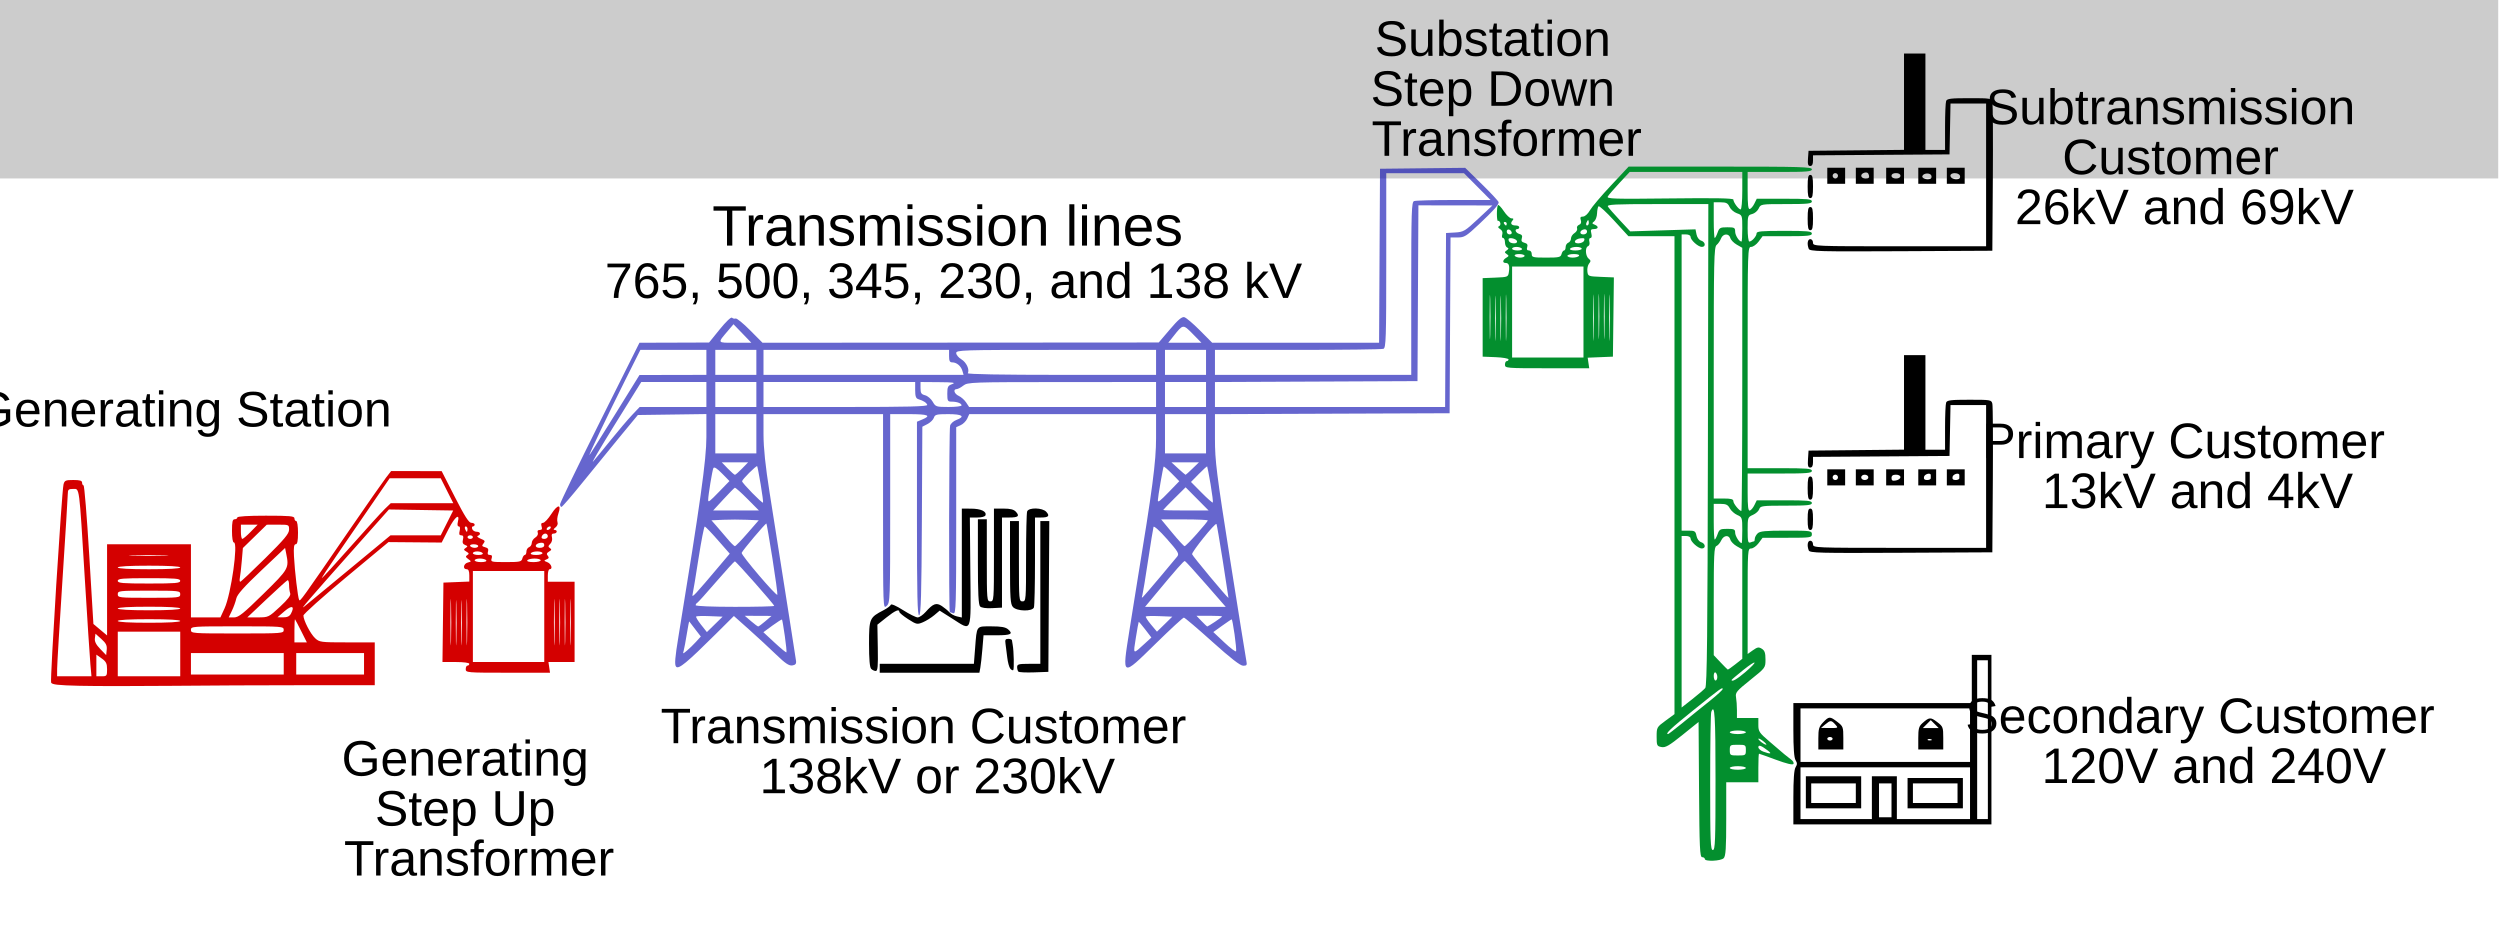
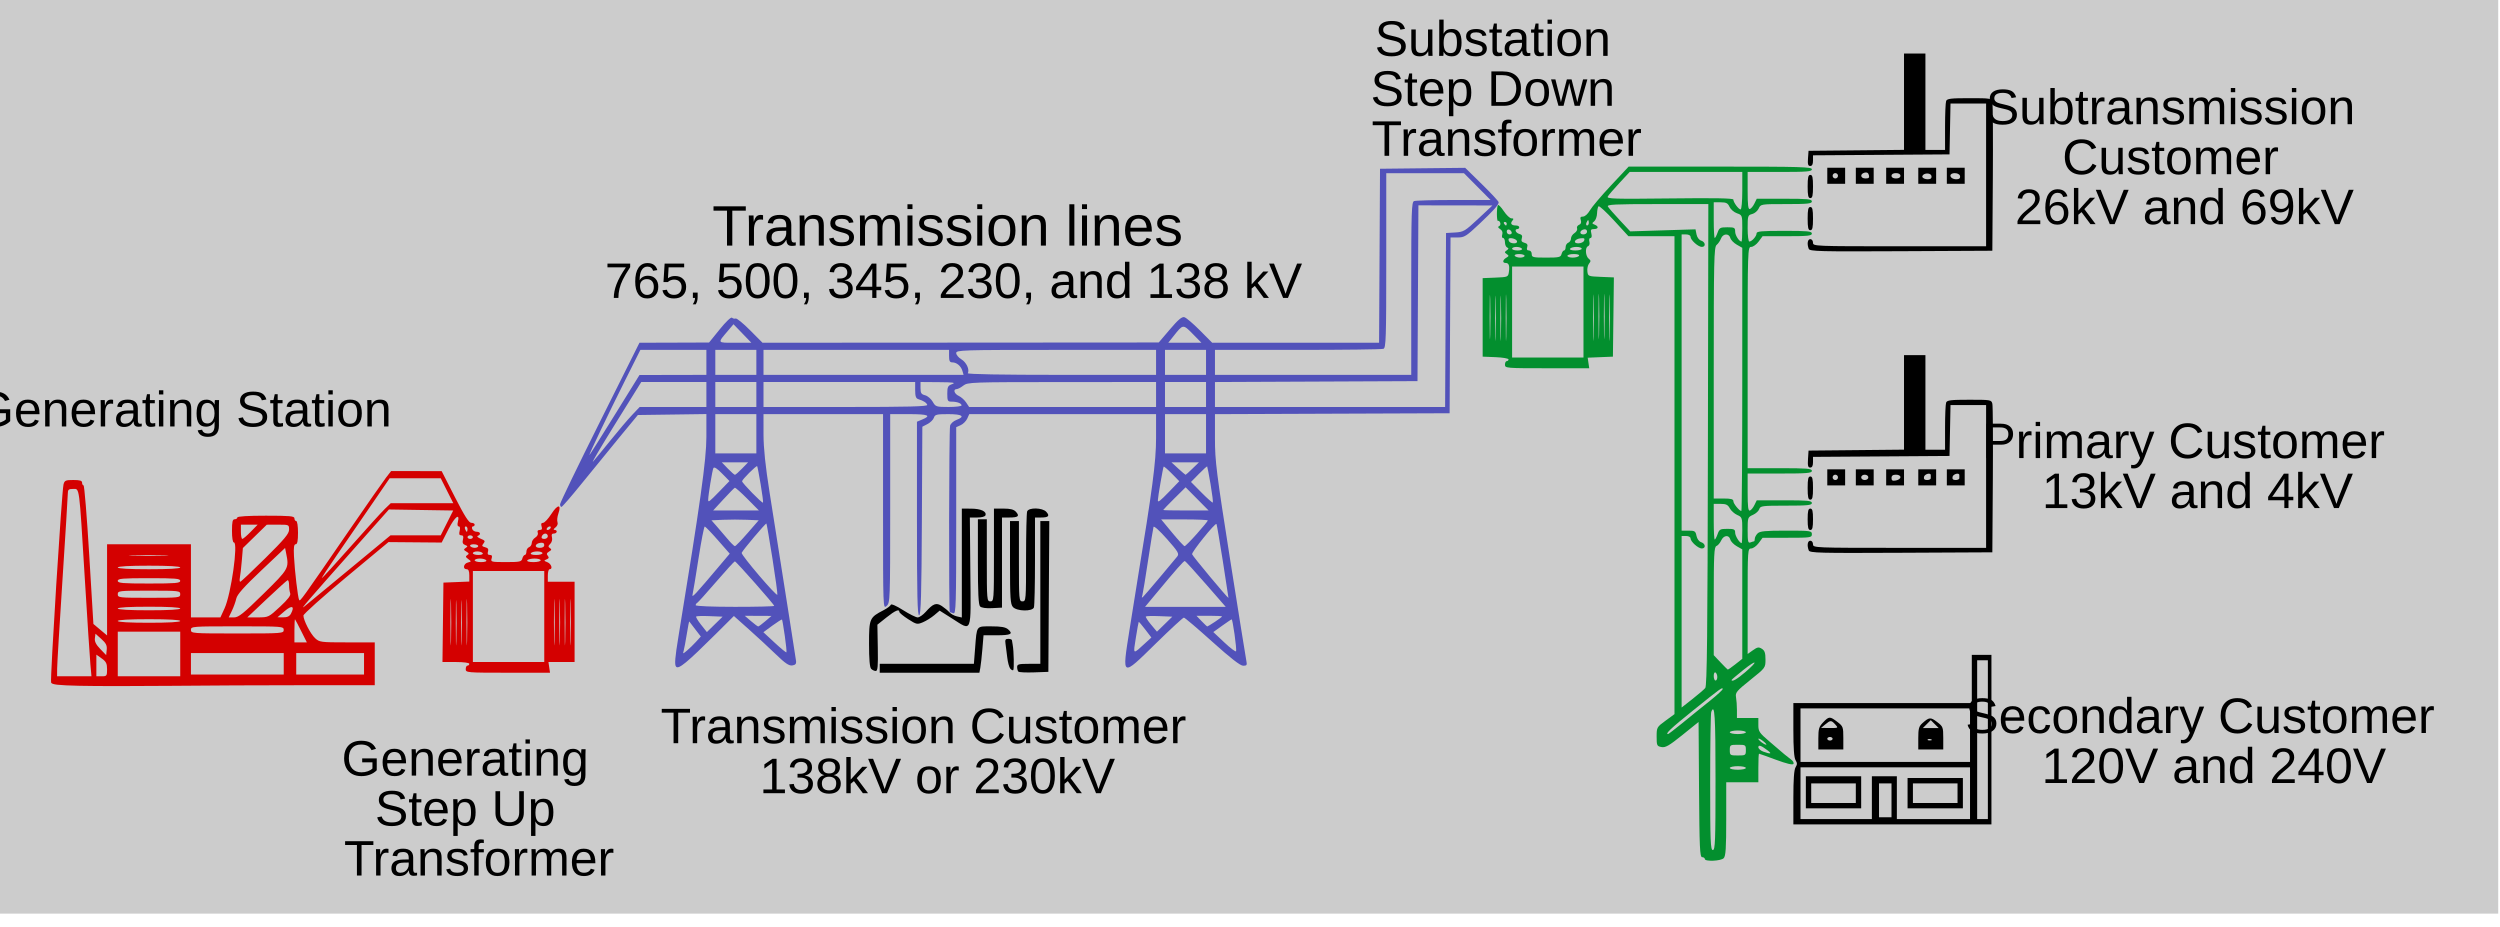
<svg xmlns="http://www.w3.org/2000/svg" height="519" width="1401" version="1.0">
  <defs />
-   <path id="outline" fill="000000" opacity="0.2" d="m0,0L1400,0,1400,100,0,100z" />
+   <path id="outline" fill="000000" opacity="0.2" d="m0,0L1400,0,1400,512,0,512z" />
  <g transform="translate(187.5,-288.8622)">
    <path fill="#d40000" d="m-142.65,673.19c-12.494-0.304-15.765-0.673-16.209-1.83-0.628-1.637,5.976-107.12,6.949-111,0.564-2.245,1.134-2.504,5.52-2.504,3.681,0,4.892,0.371,4.892,1.5,0,0.825,0.37,1.5,0.821,1.5s1.878,17.478,3.169,38.84l2.348,38.84,3.831,3.216,3.831,3.216v-25.556-25.556h23.5,23.5v20.5,20.5h8.256,8.256l2.345-5.111c3.644-7.944,7.734-36.889,5.213-36.889-0.649,0-1.069-2.555-1.069-6.5,0-5.111,0.321-6.5,1.5-6.5,0.825,0,1.5-0.45,1.5-1,0-0.625,6-1,16-1,13.556,0,16,0.229,16,1.5,0,0.825,0.45,1.5,1,1.5,0.564,0,1,2.833,1,6.5,0,4.66-0.367,6.5-1.297,6.5-0.968,0-1.213,1.714-0.963,6.75,0.409,8.267,2.199,23.341,2.907,24.487,0.561,0.908,1.158,0.077,27.843-38.737,9.831-14.3,19.181-27.688,20.777-29.75l2.901-3.75,14.166,0.009,14.166,0.009,7.389,14.491c5.515,10.816,7.861,14.491,9.25,14.491,1.023,0,1.861,0.45,1.861,1s-0.436,1-0.969,1c-0.533,0-0.71,0.675-0.393,1.5,0.317,0.825,1.427,1.5,2.469,1.5,2.124,0,2.567,1.583,0.643,2.297-0.693,0.257,0.024,0.97,1.609,1.6,2.421,0.962,2.664,1.371,1.586,2.67-1.07,1.289-0.923,1.626,0.919,2.107,1.596,0.417,2.03,1.084,1.597,2.449-0.417,1.312-0.104,1.876,1.039,1.876,1.18,0,1.458,0.557,1,2-0.601,1.895-0.18,2,8.026,2,7.82,0,8.712-0.194,9.184-2,0.288-1.1,0.921-2,1.406-2,0.486,0,0.883-0.852,0.883-1.893,0-1.041,0.675-2.152,1.5-2.469,0.825-0.317,1.5-1.381,1.5-2.366,0-0.985,0.887-2.345,1.972-3.022,1.156-0.722,1.732-1.856,1.393-2.74-0.374-0.975,0.013-1.509,1.095-1.509,1.219,0,1.502-0.544,1.04-2-0.437-1.378-0.18-2,0.828-2,0.805,0,2.924-2.276,4.709-5.058,3.482-5.427,5.749-5.495,3.873-0.116-0.613,1.76-0.837,3.926-0.496,4.814,0.366,0.954-0.104,2.163-1.148,2.956-1.071,0.813-1.275,1.354-0.517,1.373,1.869,0.048,1.51,2.032-0.367,2.032-1.157,0-1.458,0.605-1.059,2.131,0.323,1.235-0.079,2.768-0.957,3.645-1.237,1.237-1.272,1.674-0.191,2.388,1.05,0.692,0.95,1.093-0.482,1.935-1.345,0.791-1.53,1.395-0.724,2.365,0.808,0.973,0.632,1.484-0.695,2.019-1.595,0.644-1.546,0.805,0.474,1.585,2.218,0.855,3.196,3.932,1.25,3.932-0.55,0-1,1.575-1,3.5v3.5h7.5,7.5v22.5,22.5h-7.327-7.327l0.44,3,0.44,3h-23.614c-22.947,0-23.614-0.057-23.614-2,0-1.1,0.45-2,1-2s1-0.45,1-1c0-0.578-3.173-1-7.519-1h-7.519l0.269-22.25,0.269-22.25,7.25-0.294,7.25-0.294v-3.456c0-2.405-0.456-3.456-1.5-3.456-2.313,0-1.774-3.115,0.648-3.749,2.083-0.545,2.091-0.603,0.255-1.946-1.526-1.116-1.629-1.548-0.528-2.228,1.096-0.678,0.997-1.06-0.505-1.942-1.596-0.938-1.655-1.24-0.398-2.063,1.256-0.823,1.208-1.066-0.324-1.654-1.3-0.499-1.633-1.342-1.203-3.054,0.431-1.718,0.173-2.365-0.945-2.365-1.141,0-1.376-0.645-0.911-2.5,0.391-1.559,0.203-2.5-0.5-2.5-0.69,0-0.894-0.929-0.527-2.391,1.344-5.355-1.609-3.134-5.215,3.923l-3.83,7.52-14.904-0.13-14.903-0.13-23.847,19.83c-13.116,10.904-23.837,20.511-23.824,21.349,0.039,2.703,3.945,10.263,6.55,12.678,2.429,2.251,3.158,2.346,17.98,2.346h15.448v12,12l-39.75,0.002c-21.862,0.001-55.5,0.161-74.75,0.356s-42.044,0.183-50.653-0.026zm5.802-12.081c-0.335-3.712-1.749-25.425-3.142-48.25-3.218-52.74-2.858-50-6.569-50-2.537,0-2.94,0.376-2.949,2.75-0.006,1.512-1.349,23.225-2.985,48.25s-2.982,47.412-2.99,49.75l-0.015,4.25h9.629,9.629zm9.351,2.818c0-3.227-0.538-4.315-3-6.068l-3-2.136v6.068,6.068h3c2.825,0,3-0.23,3-3.932zm41-8.568,0-12.5-17.5,0-17.5,0,0,12.5,0,12.5,17.5,0,17.5,0zm58,5.5,0-6-26,0-26,0,0,6,0,6,26,0,26,0zm45,0,0-6-19,0-19,0,0,6,0,6,19,0,19,0zm101-26.5,0-25.5-20,0-20,0,0,25.5,0,25.5,20,0,20,0zm-52.253-7.196c-0.177-5.942-0.323-1.354-0.323,10.196s0.144,16.412,0.322,10.804c0.178-5.608,0.179-15.058,0.002-21zm2.999,0.446c-0.178-5.638-0.324-1.025-0.324,10.25s0.146,15.888,0.324,10.25c0.178-5.638,0.178-14.862,0-20.5zm3,0c-0.178-5.638-0.324-1.025-0.324,10.25s0.146,15.888,0.324,10.25c0.178-5.638,0.178-14.862,0-20.5zm3.001-0.446c-0.177-5.942-0.323-1.354-0.323,10.196s0.144,16.412,0.322,10.804c0.178-5.608,0.179-15.058,0.002-21zm49,0c-0.177-5.942-0.323-1.354-0.323,10.196s0.144,16.412,0.322,10.804c0.178-5.608,0.179-15.058,0.001-21zm3,0c-0.177-5.942-0.323-1.354-0.323,10.196s0.144,16.412,0.322,10.804c0.178-5.608,0.179-15.058,0.001-21zm3,0c-0.177-5.942-0.323-1.354-0.323,10.196s0.144,16.412,0.322,10.804c0.178-5.608,0.179-15.058,0.001-21zm3,0c-0.177-5.942-0.323-1.354-0.323,10.196s0.144,16.412,0.322,10.804c0.178-5.608,0.179-15.058,0.001-21zm-262.94,19.803-3.31-2.972-0.328,2.554c-0.233,1.814,0.636,3.552,3,6l3.328,3.447,0.31-3.029c0.244-2.378-0.4-3.667-3-6zm112.02-4.358c-1.724-3.438-3.292-6.438-3.485-6.667-0.193-0.229-0.35,2.583-0.35,6.25v6.667h3.485,3.485zm-9.835-0.75c0-1.949-0.667-2-26-2s-26,0.051-26,2,0.667,2,26,2,26-0.051,26-2zm-58-5c0-0.629-6.5-1-17.5-1s-17.5,0.371-17.5,1,6.5,1,17.5,1,17.5-0.371,17.5-1zm46.601-15.173c14.317-14.076,14.452-14.314,12.781-22.666l-0.618-3.089-13.338,12.626c-9.739,9.218-13.517,13.459-14,15.714-0.364,1.698-1.468,4.775-2.453,6.838l-1.792,3.75h3.01c2.517,0,5.208-2.16,16.409-13.173zm9.28,7.226c4.529-4.206,6.198-6.403,5.75-7.571-0.347-0.905-0.631-2.996-0.631-4.647,0-1.651-0.384-2.852-0.854-2.668-0.47,0.183-5.737,4.946-11.706,10.583l-10.852,10.25,5.956-0.011c5.882-0.011,6.036-0.085,12.338-5.936zm6.147,3.895c2.305-4.307,0.607-5.008-3.528-1.458l-4,3.435,3.215,0.037c2.244,0.026,3.547-0.582,4.313-2.015zm-62.023-2.94c0-0.629-6.5-1-17.5-1s-17.5,0.371-17.5,1,6.5,1,17.5,1,17.5-0.371,17.5-1zm94.668-21.856,23.168-19.144,14.069,0,14.069,0,3.503-6.956,3.503-6.956-18.014-0.294-18.014-0.294-21.227,23.893c-24.276,27.325-28.94,32.757-26.187,30.501,1.078-0.884,12.386-10.221,25.128-20.75zm-94.668,13.86c0-1.924-0.667-2-17.5-2s-17.5,0.076-17.5,2,0.667,2,17.5,2,17.5-0.076,17.5-2zm0-7.5c0-1.276-2.611-1.5-17.5-1.5s-17.5,0.224-17.5,1.5,2.611,1.5,17.5,1.5,17.5-0.224,17.5-1.5zm47.667-12.702c10.787-10.682,13.333-13.736,13.333-16,0-2.767-0.068-2.797-6.25-2.78l-6.25,0.018-6.695,6.535-6.695,6.535-0.612,7.197c-0.337,3.958-0.82,8.21-1.074,9.447-0.254,1.238-0.154,2.25,0.224,2.25,0.377,0,6.686-5.941,14.019-13.202zm47.865-6.548c8.64-9.762,17.223-19.212,19.074-21l3.365-3.25h17.527,17.527l-3.525-7-3.525-7h-14.302-14.302l-10.12,14.75c-5.566,8.113-14.229,20.712-19.25,28-5.021,7.287-8.915,13.25-8.653,13.25,0.262,0,7.546-7.987,16.185-17.75zm-95.532,11.75c0-0.629-6.5-1-17.5-1s-17.5,0.371-17.5,1,6.5,1,17.5,1,17.5-0.371,17.5-1zm171.5-4c-0.34-0.55-1.942-1-3.559-1s-2.941,0.45-2.941,1,1.602,1,3.559,1c2.118,0,3.309-0.405,2.941-1zm30.5,0c0-0.55-1.548-1-3.441-1-1.893,0-3.719,0.45-4.059,1-0.373,0.604,0.99,1,3.441,1,2.232,0,4.059-0.45,4.059-1zm-210.8-2.746c-5.115-0.182-13.215-0.181-18,0.002-4.785,0.183-0.599,0.332,9.301,0.331,9.9-0.001,13.815-0.151,8.699-0.333zm178.3-1.25c-0.34-0.55-1.716-1-3.059-1s-2.441,0.45-2.441,1,1.377,1,3.059,1c1.785,0,2.802-0.417,2.441-1zm33.5,0c0-0.55-1.323-1-2.941-1-1.617,0-3.219,0.45-3.559,1-0.368,0.595,0.823,1,2.941,1,1.958,0,3.559-0.45,3.559-1zm-36-4c0-0.55-1.152-1-2.559-1-1.451,0-2.292,0.433-1.941,1,0.34,0.55,1.492,1,2.559,1s1.941-0.45,1.941-1zm37-0.57c0-1.042-0.729-1.462-2.172-1.25-3.201,0.471-3.544,2.82-0.412,2.82,1.681,0,2.583-0.549,2.583-1.57zm-164.5-7.43,3.906-4-4.703,0-4.703,0,0,4c0,2.2,0.359,4,0.797,4s2.555-1.8,4.703-4zm124.5,3c0-0.55-0.675-1-1.5-1s-1.5,0.45-1.5,1,0.675,1,1.5,1,1.5-0.45,1.5-1zm42-0.5c0-0.825-0.627-1.5-1.393-1.5-0.766,0-1.652,0.675-1.969,1.5-0.392,1.02,0.054,1.5,1.393,1.5,1.083,0,1.969-0.675,1.969-1.5zm-45-4c0-0.825-0.436-1.5-0.969-1.5-0.533,0-0.71,0.675-0.393,1.5,0.317,0.825,0.752,1.5,0.969,1.5,0.216,0,0.393-0.675,0.393-1.5zm46.5-0.5c0.34-0.55,0.168-1-0.382-1s-1.278,0.45-1.618,1c-0.34,0.55-0.168,1,0.382,1s1.278-0.45,1.618-1z" />
    <path fill="#038f2e" d="M767.88,770.23c0-0.55-0.67-1-1.49-1-1.29,0-1.52-5.13-1.75-37.89l-0.26-37.9-9.05,7.3c-7.48,6.02-9.52,7.2-11.75,6.77-2.53-0.48-2.7-0.85-2.7-5.81,0-5.21,0.09-5.37,5-8.97l5-3.67v-133.92-133.91h-12.91-12.9l-8.02-8.75c-4.41-4.8-8.34-8.42-8.74-8.02-0.39,0.4-0.76,2.19-0.82,3.99s-0.79,3.81-1.61,4.46c-1.32,1.03-1.29,1.26,0.25,1.85,2.42,0.94,2.2,2.47-0.36,2.47-1.75,0-2,0.42-1.48,2.5,0.39,1.57,0.2,2.5-0.51,2.5-0.65,0-0.91,0.87-0.6,2.06,0.32,1.21,0,2.27-0.77,2.56-1.73,0.67-1.44,5.57,0.43,7.02,1.2,0.94,1.23,1.42,0.18,2.69-0.71,0.85-1.14,2.81-0.96,4.36,0.31,2.76,0.44,2.81,7.59,3.1l7.27,0.3-0.27,22.2-0.27,22.21-7.07,0.29-7.07,0.29,0.43,2.96,0.44,2.96h-23.62c-22.94,0-23.61-0.06-23.61-2,0-1.1,0.45-2,1-2s1-0.43,1-0.96c0-0.52-3.26-1.09-7.25-1.25l-7.25-0.29v-22-22l7.14-0.29c6.97-0.29,7.15-0.36,7.55-3.09,0.53-3.59,0-5.12-1.77-5.12-1.97,0-1.78-1.69,0.33-2.93,1.53-0.9,1.56-1.16,0.25-2.05-1.33-0.91-1.33-1.14,0-2.1,1.13-0.81,1.19-1.2,0.25-1.58-0.69-0.28-1.25-1.6-1.25-2.93,0-1.32-0.48-2.41-1.07-2.41-0.6,0-0.8-0.85-0.45-1.93,0.39-1.25-0.02-2.32-1.19-3.06-1.2-0.76-1.4-1.29-0.6-1.63,0.66-0.28,0.95-1.15,0.65-1.94s-0.85-1.24-1.22-1.01c-0.84,0.51-0.85-8.04-0.02-8.87,0.33-0.33,1.8,1.21,3.27,3.42,1.46,2.21,3.38,4.02,4.27,4.02,1.23,0,1.34,0.31,0.49,1.34-1.32,1.59-0.5,2.66,2.04,2.66,1,0,1.83,0.45,1.83,1s-0.45,1-1,1c-1.85,0-1.02,2.18,1.03,2.72,1.47,0.38,1.86,1.06,1.41,2.47-0.46,1.43-0.06,2.09,1.5,2.5,1.52,0.4,1.95,1.08,1.52,2.43-0.41,1.29-0.11,1.88,0.97,1.88,0.9,0,1.57,0.85,1.57,2,0,1.83,0.67,2,8.09,2,7.26,0,8.15-0.21,8.62-2,0.29-1.1,0.92-2,1.41-2,0.48,0,0.88-0.85,0.88-1.9,0-1.04,0.67-2.15,1.5-2.46,0.82-0.32,1.5-1.39,1.5-2.37,0-0.99,0.89-2.35,1.97-3.02,1.09-0.68,1.73-1.86,1.44-2.61-0.29-0.76,0.21-1.66,1.1-2.01,1.1-0.42,1.42-1.28,0.99-2.63-0.48-1.52-0.18-2,1.23-2,1.09,0,2.7-1.45,3.85-3.45,1.08-1.9,6.41-8.2,11.85-14l9.88-10.55h51.34c44.98,0,51.35,0.18,51.35,1.5,0,1.28-2.67,1.5-18,1.5h-18v10.58c0,8.02,0.3,10.49,1.25,10.18,0.69-0.23,1.84-1.61,2.55-3.09l1.31-2.67h15.44c13.07,0,15.45,0.23,15.45,1.5,0,1.26-2.26,1.5-14.34,1.5-14.28,0-14.34,0.01-15.47,2.47-0.62,1.36-2.26,2.76-3.66,3.11-2.42,0.61-2.53,0.95-2.53,8.03,0,4.06,0.42,7.39,0.93,7.39,1.42,0,4.07-2.97,4.07-4.57,0-1.18,2.73-1.43,15.5-1.43,13.11,0,15.5,0.23,15.5,1.5,0,1.26-2.2,1.5-13.81,1.5h-13.82l-2.21,3c-1.22,1.65-3.11,3-4.19,3-1.94,0-1.97,0.98-1.97,62v62h18c15.33,0,18,0.22,18,1.5s-2.67,1.5-18,1.5h-18v10.58c0,8.02,0.3,10.49,1.25,10.18,0.69-0.23,1.84-1.61,2.55-3.09l1.31-2.67h15.44c13.07,0,15.45,0.23,15.45,1.5,0,1.26-2.27,1.5-14.43,1.5-13.4,0-14.48,0.14-15.05,1.94-0.34,1.06-1.94,2.52-3.57,3.24-2.88,1.28-2.95,1.48-2.95,8.67,0,6.3,0.23,7.27,1.58,6.75,0.87-0.33,1.77-0.6,2-0.6s0.42-0.64,0.42-1.43,0.71-2.14,1.57-3c1.28-1.28,4.22-1.57,16-1.57,13.76,0,14.43,0.09,14.43,2,0,1.9-0.67,2-13.81,2h-13.82l-2.21,3c-1.22,1.65-3.11,3-4.19,3-1.92,0-1.97,0.81-1.97,29.57v29.56l2.95-2.1c2.52-1.79,3.26-1.92,5-0.83,1.59,0.99,2.05,2.33,2.05,5.98,0,4.69-0.01,4.7-8.51,11.5-7.74,6.21-8.45,7.08-8,9.69,0.28,1.58,0.51,4.85,0.51,7.25v4.38h6,6v3.94c0,3.59,0.54,4.4,6.25,9.26,3.44,2.93,7.15,6.1,8.25,7.05,1.1,0.94,2.86,2.33,3.9,3.08,1.05,0.75,1.61,1.84,1.26,2.41-0.42,0.68-3.87-0.14-9.79-2.34-5.03-1.87-9.31-3.4-9.51-3.4s-0.36,3.6-0.36,8v8h-9-9v20.57c0,16.49-0.28,20.85-1.43,22-1.62,1.62-10.57,1.98-10.57,0.43zm6-44.5c0-35.91-0.45-42.99-2.39-37.92-0.34,0.87-0.61,18.64-0.61,39.5,0,33.04,0.19,37.92,1.5,37.92s1.5-5.06,1.5-39.5zm17-6.5c0-0.55-2.03-1-4.5-1-2.48,0-4.5,0.45-4.5,1s2.02,1,4.5,1c2.47,0,4.5-0.45,4.5-1zm0-10c0-2.89-0.17-3-4.5-3s-4.5,0.11-4.5,3,0.17,3,4.5,3,4.5-0.11,4.5-3zm12.5,0.39c-3.87-2.98-5.5-3.57-5.5-2.01,0,0.8,1.24,1.9,2.75,2.46,4.02,1.46,5.02,1.3,2.75-0.45zm-2.64-5.31c-1.3-1.05-2.55-1.72-2.79-1.49-0.51,0.51,3.07,3.33,4.29,3.38,0.47,0.01-0.2-0.83-1.5-1.89zm-46.19-9.63c3.75-3.05,7.5-6.1,8.33-6.77,0.82-0.68,4.54-3.66,8.25-6.63,3.71-2.98,6.75-5.8,6.75-6.28,0-1.26-1.1-0.47-16.79,12.17-12.28,9.88-15.63,13.06-13.79,13.06,0.23,0,3.49-2.5,7.25-5.55zm36.33,4.55c0-0.55-2.03-1-4.5-1-2.48,0-4.5,0.45-4.5,1s2.02,1,4.5,1c2.47,0,4.5-0.45,4.5-1zm-22.75-24.8c0.98-1.19,1.3-30.22,1.48-136.36l0.24-134.84h-28.54c-24.06,0-28.41,0.22-27.73,1.39,0.44,0.76,3.43,4.2,6.66,7.65l5.85,6.26,18.29-0.58,18.28-0.57,0.57,2.84c0.33,1.67,1.41,3.12,2.61,3.49,2.45,0.78,2.73,3.52,0.35,3.52-2.04,0-6.31-3.84-6.31-5.68,0-0.74-1.09-1.32-2.5-1.32h-2.5v83,83h3.87c3.49,0,3.94,0.29,4.46,2.92,0.35,1.73,1.42,3.18,2.63,3.56,2.45,0.78,2.73,3.52,0.35,3.52-2.04,0-6.31-3.84-6.31-5.68,0-0.74-1.09-1.32-2.5-1.32h-2.5v48.06,48.07l6-4.71c3.3-2.6,6.56-5.39,7.25-6.22zm6.75-6.14c0-1.07-0.45-2.22-1-2.56-0.57-0.35-1,0.49-1,1.94,0,1.41,0.45,2.56,1,2.56s1-0.88,1-1.94zm15.59-2.68c7.63-6.52,6.75-7.52-1.09-1.23-3.58,2.86-6.5,5.35-6.5,5.53,0,1.32,3.01-0.39,7.59-4.3zm-5.49-4.47l3.9-3.08-0.01-30.67v-30.66l-3.09-1.76c-1.7-0.97-3.33-2.66-3.61-3.75-0.73-2.8-3.75-2.48-5.12,0.54-0.64,1.39-1.83,2.78-2.66,3.1-1.3,0.5-1.51,4.79-1.51,30.87v30.29l3.75,3.97c2.06,2.19,3.91,4.03,4.1,4.1,0.2,0.08,2.11-1.25,4.25-2.95zm3.9-75.17c0-7.01-0.1-7.3-2.84-8.51-1.56-0.69-3.44-2.38-4.17-3.74-1.06-1.99-2.1-2.49-5.16-2.49h-3.83v10c0,5.5,0.25,10,0.55,10s1.02-1.35,1.6-3c0.95-2.72,1.45-3,5.45-3,3.85,0,4.4,0.27,4.4,2.17,0,1.82,2.51,5.83,3.65,5.83,0.19,0,0.35-3.27,0.35-7.26zm-0.01-84.49v-73.75l-3.09-1.76c-1.7-0.97-3.33-2.66-3.61-3.75-0.72-2.73-4.14-2.53-5.21,0.3-0.48,1.26-1.59,2.89-2.48,3.62-1.44,1.2-1.6,8.34-1.6,71.71v70.38h5.5c4.22,0,5.5,0.35,5.5,1.5,0,1.39,3.36,5.5,4.5,5.5,0.27,0,0.5-33.19,0.49-73.75zm-88.99-37.75v-25.5h-20-20v25.5,25.5h20,20v-25.5zm-49.26-6.75c-0.17-5.64-0.32-1.03-0.32,10.25,0,11.27,0.15,15.89,0.32,10.25,0.18-5.64,0.18-14.86,0-20.5zm3,0c-0.17-5.64-0.32-1.03-0.32,10.25,0,11.27,0.15,15.89,0.32,10.25,0.18-5.64,0.18-14.86,0-20.5zm3.01-0.45c-0.18-5.94-0.33-1.35-0.33,10.2s0.15,16.41,0.32,10.8c0.18-5.61,0.18-15.06,0.01-21zm49,0c-0.18-5.94-0.33-1.35-0.33,10.2s0.15,16.41,0.32,10.8c0.18-5.61,0.18-15.06,0.01-21zm9,0c-0.18-5.94-0.33-1.35-0.33,10.2s0.15,16.41,0.32,10.8c0.18-5.61,0.18-15.06,0.01-21zm-67.01-0.11c-0.18-5.33-0.32-0.69-0.32,10.31s0.15,15.36,0.33,9.69c0.17-5.66,0.17-14.66-0.01-20zm61-0.44c-0.17-5.64-0.32-1.03-0.32,10.25,0,11.27,0.15,15.89,0.32,10.25,0.18-5.64,0.18-14.86,0-20.5zm3,0c-0.17-5.64-0.32-1.03-0.32,10.25,0,11.27,0.15,15.89,0.32,10.25,0.18-5.64,0.18-14.86,0-20.5zm-44.74-23.75c0-0.55-1.38-1-3.06-1-1.78,0-2.8,0.41-2.44,1,0.34,0.55,1.72,1,3.06,1s2.44-0.45,2.44-1zm30.5,0c0.37-0.6-0.82-1-2.94-1-1.96,0-3.56,0.45-3.56,1s1.32,1,2.94,1,3.22-0.45,3.56-1zm-32-4c-0.34-0.55-1.72-1-3.06-1s-2.44,0.45-2.44,1,1.38,1,3.06,1c1.78,0,2.8-0.42,2.44-1zm33.5,0c0-0.55-1.32-1-2.94-1s-3.22,0.45-3.56,1c-0.37,0.59,0.82,1,2.94,1,1.96,0,3.56-0.45,3.56-1zm-36.25-4.25c-0.47-1.45-4.75-2.34-4.75-0.99,0,1.43,1.17,2.24,3.25,2.24,1.09,0,1.74-0.54,1.5-1.25zm37.64-0.32c0.46-1.22,0.01-1.49-2.07-1.25-1.47,0.18-2.85,0.88-3.08,1.57-0.61,1.87,4.43,1.56,5.15-0.32zm88.61-6.83c0-7.33-0.03-7.42-3-8.45-1.65-0.58-3.52-2.19-4.16-3.6-0.95-2.09-1.86-2.55-5-2.55h-3.84v10c0,5.5,0.25,10,0.55,10s1.02-1.35,1.6-3c0.95-2.72,1.45-3,5.45-3,3.99,0,4.4,0.22,4.4,2.43,0,2.08,2.24,5.57,3.57,5.57,0.24,0,0.43-3.33,0.43-7.4zm-129.23,2.21c-0.62-1.85-2.77-2.16-2.77-0.4,0,0.88,0.71,1.59,1.58,1.59s1.41-0.54,1.19-1.19zm42.23-0.39c0-0.93-0.68-1.44-1.67-1.25-2.51,0.49-2.85,2.83-0.41,2.83,1.22,0,2.08-0.65,2.08-1.58zm-45-4.42c0-0.55-0.48-1-1.06-1s-0.78,0.45-0.44,1,0.82,1,1.06,1,0.44-0.45,0.44-1zm46-0.5c0-0.83-0.18-1.5-0.39-1.5-0.22,0-0.66,0.67-0.97,1.5-0.32,0.82-0.14,1.5,0.39,1.5s0.97-0.68,0.97-1.5zm86-18v-10.5h-31.55-31.56l-5.69,6.12c-3.14,3.37-6.09,6.8-6.57,7.63-0.77,1.33,3.27,1.45,34.75,1.08,25.05-0.31,35.62-0.11,35.62,0.65,0,1.53,2.93,5.52,4.06,5.52,0.53,0,0.94-4.59,0.94-10.5z" />
    <g id="gtransmission">
      <path id="ptransmission" opacity="0.6" fill="#0000AE" d="M191.37,662.45c-0.93-1.12-0.63-4.88,1.39-17.22,12.19-74.4,15.6-98.8,15.6-111.47v-12.86l-19.2,0.27-19.21,0.27-10.33,12.5c-5.68,6.88-15.14,18.47-21.01,25.75-5.88,7.29-11.04,13.25-11.47,13.25s-0.78-0.67-0.78-1.49c0-0.83,10.01-21.53,22.24-46l22.25-44.51,19.5-0.06,19.51-0.07,5.99-7.4c3.47-4.29,6.36-7.02,6.87-6.51,0.49,0.49,1.4,0.69,2.02,0.45,0.63-0.24,4.28,2.72,8.1,6.58l6.97,7.01,111.02-0.07,111.03-0.08,6.24-7.33c4.6-5.41,6.73-7.21,8.1-6.85,1.03,0.27,4.96,3.61,8.74,7.41l6.87,6.92h46.76,46.77l0.26-48.75,0.26-48.75,23.87-0.27,23.86-0.26,9.39,9.2c5.16,5.06,9.38,9.61,9.38,10.11,0,1.44-2.92,4.69-11.2,12.48-6.93,6.53-8.1,7.24-11.74,7.24h-4.04l-0.26,49.25-0.26,49.25-65.75,0.26-65.75,0.26v13.79c0,12.42,0.85,19.17,8.51,67.75,4.69,29.67,8.77,55.18,9.08,56.69,0.49,2.38,0.25,2.75-1.78,2.75-1.61,0-7.07-4.25-17.33-13.47-8.24-7.42-15.39-13.49-15.89-13.5-0.5-0.02-7.62,6.56-15.83,14.61-19.19,18.82-18.86,18.98-14.74-7.16,1.65-10.44,3.66-23.03,4.48-27.98,8.44-51.21,10.5-66.89,10.5-79.99v-13.51h-52.34-52.34l-1.15,2.52c-0.63,1.38-2.27,3.03-3.66,3.66l-2.51,1.14v52.45c0,47.41-0.15,52.39-1.58,51.84-0.87-0.33-1.77-0.61-2-0.61-0.63,0-0.48-102.19,0.16-104.55,0.3-1.13,1.87-2.56,3.49-3.17,5.2-1.96,3.4-3.28-4.5-3.28-6.57,0-7.51,0.24-8.07,2.01-0.35,1.11-1.96,2.69-3.56,3.53l-2.92,1.51-0.26,52.64c-0.2,41.04-0.54,52.74-1.51,53.06-0.99,0.33-1.25-10.92-1.25-54.04v-54.46l3-1.25c5.28-2.19,3.26-3-7.5-3h-10.5v52.85c0,51.57-0.05,52.89-2,54.65-2,1.81-2,1.75-2-52.84v-54.66h-33.5-33.5l0.01,11.25c0.01,7.86,1.05,17.74,3.42,32.75,9.55,60.39,14.63,92.7,14.84,94.5,0.16,1.44-0.45,2.1-2.16,2.34-1.81,0.26-3.97-1.2-9-6.07-3.63-3.52-10.45-9.83-15.15-14.02l-8.55-7.62-9.95,9.9c-16.5,16.4-21.06,20.16-22.45,18.48zm11.18-13.92l2.69-2.96-3.14-4.06c-1.72-2.24-3.22-4.21-3.33-4.38-0.12-0.18-0.74,2.97-1.38,7-0.65,4.02-1.43,8.21-1.74,9.31-0.55,2-0.55,2,1.83,0.02,1.31-1.09,3.59-3.31,5.07-4.93zm49.76-3.28c-0.7-4.84-1.4-8.97-1.56-9.18-0.16-0.2-2.58,1.31-5.38,3.36l-5.07,3.73,6.27,5.82c3.44,3.2,6.43,5.65,6.64,5.45,0.2-0.21-0.2-4.34-0.9-9.18zm201.98,4.03l3.44-3.16-3.44-4.49c-1.89-2.47-3.53-4.4-3.65-4.29s-0.85,4.13-1.61,8.91c-1.56,9.72-1.83,9.56,5.26,3.03zm50.06-4.88c-0.66-4.65-1.37-8.46-1.59-8.46s-2.63,1.61-5.36,3.57l-4.96,3.56,6.21,5.85c3.42,3.22,6.37,5.42,6.56,4.9,0.19-0.53-0.2-4.77-0.86-9.42zm-294.06-10.25c-3.95-0.17-7.4-0.07-7.67,0.2-0.28,0.28,0.97,2.35,2.76,4.62l3.26,4.11,4.41-4.32,4.41-4.32-7.17-0.29zm252,0c-3.95-0.17-7.39-0.08-7.66,0.19-0.27,0.26,1.03,2.29,2.87,4.5l3.36,4.01,4.3-4.2,4.3-4.21-7.17-0.29zm-220.89,2.83l3.46-2.96-7.5-0.03-7.5-0.04,3.5,2.99c1.92,1.65,3.74,3,4.04,3,0.29,0,2.09-1.33,4-2.96zm251.98,0.33c2.19-1.45,3.98-2.8,3.98-3s-3.23-0.37-7.19-0.37h-7.18l2.87,3c1.58,1.65,3.02,3,3.21,3,0.18,0,2.12-1.18,4.31-2.63zm-247.02-8.91c0-0.8-21.33-24.96-22.04-24.96-0.33,0-5.06,5.18-10.51,11.5-5.45,6.33-10.25,11.65-10.68,11.84-0.42,0.18-0.77,0.74-0.77,1.25,0,0.52,9.33,0.91,22,0.91,12.1,0,22-0.24,22-0.54zm241.92-12.21c-6.12-7.01-11.42-12.83-11.78-12.93-0.6-0.17-4.66,4.43-17.12,19.43l-5.19,6.25h22.61,22.6l-11.12-12.75zm-271.61-11.4l4.77-5.65-6.66-7.6c-3.66-4.18-6.96-7.6-7.35-7.6-0.38,0-1.94,7.99-3.46,17.75-1.51,9.77-3.02,18.86-3.34,20.22-0.58,2.42,0.84,0.9,16.04-17.12zm245.77,7.65c4.66-5.5,9.07-10.78,9.8-11.73,1.18-1.53,0.5-2.68-5.79-9.8-4.06-4.61-7.29-7.51-7.52-6.77-0.22,0.72-1.59,9.18-3.05,18.8-1.45,9.63-2.89,18.4-3.2,19.5-0.65,2.37-1.16,2.89,9.76-10zm35.35-9.06c-1.78-11.32-3.39-20.71-3.58-20.89-0.77-0.7-13.95,15.67-13.66,16.97,0.22,1,19.77,24.46,20.39,24.48,0.05,0-1.37-9.25-3.15-20.56zm-252.41-1.5c-1.69-10.63-3.21-19.46-3.38-19.63-0.38-0.37-13.47,15.15-13.87,16.44-0.37,1.21,19.6,24.63,20,23.45,0.17-0.52-1.07-9.64-2.75-20.26zm-14.01-14.19l6.31-7.25-6.66-0.29c-3.66-0.17-9.62-0.17-13.25,0l-6.58,0.29,2.65,3c1.46,1.65,4.26,4.92,6.21,7.25,1.95,2.34,3.88,4.25,4.28,4.25,0.41,0,3.58-3.26,7.04-7.25zm251.84,0.34c3.38-3.8,6.15-7.18,6.15-7.5s-5.88-0.59-13.07-0.59h-13.07l6.2,7.5c3.42,4.13,6.53,7.5,6.93,7.5,0.39,0,3.48-3.11,6.86-6.91zm-251.86-19.59c-3.54-3.58-6.73-6.4-7.07-6.25-0.34,0.14-3.21,3.07-6.38,6.5l-5.76,6.25h12.83,12.83l-6.45-6.5zm252.01,0l-6.44-6.5-6.28,6.22c-3.46,3.43-6.28,6.35-6.28,6.5,0,0.16,5.72,0.28,12.72,0.28h12.72l-6.44-6.5zm-244.58-8.12c-0.91-5.43-1.79-10.03-1.96-10.21-0.45-0.51-8.46,7.48-8.46,8.44,0,1.01,11.24,12.49,11.74,11.99,0.19-0.19-0.4-4.79-1.32-10.22zm252.13-0.04c-0.92-5.39-1.78-9.9-1.92-10.04s-2.24,1.76-4.66,4.23l-4.4,4.48,5.91,5.97c3.25,3.29,6.09,5.78,6.32,5.56,0.23-0.23-0.34-4.82-1.25-10.2zm-275.19,3.91l5.57-5.75-4.18-4.25c-2.85-2.9-4.38-3.85-4.83-3-0.59,1.11-2.92,15.33-2.92,17.79,0,1.61,0.58,1.17,6.36-4.79zm252.13,0.05l5.52-5.71-4.19-4.27c-2.31-2.35-4.36-4.11-4.57-3.9-0.34,0.34-3.24,17.14-3.25,18.83,0,1.47,1.03,0.68,6.49-4.95zm-239.49-12.8l3.39-3.5h-7.39-7.39l3.39,3.5c1.87,1.93,3.67,3.5,4,3.5s2.13-1.57,4-3.5zm252.43,0l3.61-3.5h-7.72-7.71l3.82,3.5c2.1,1.93,3.95,3.5,4.11,3.5s1.91-1.57,3.89-3.5zm-325.82-16.22c4.09-5.08,9.36-11.27,11.71-13.75l4.28-4.53h18.7,18.7v-7-7h-18.25l-18.25,0.01-14.76,23.74c-8.12,13.07-13.6,22.4-12.17,20.75s5.95-7.15,10.04-12.22zm1.97-13.74l13.92-22.46,18.75-0.04,18.75-0.04v-7-7h-18.49-18.5l-8.64,17.25c-9.42,18.8-20.4,41.75-19.97,41.75,0.15,0,6.53-10.11,14.18-22.46zm79.42,10.46v-11h-11.5-11.5v11,11h11.5,11.5v-11zm252,0v-11h-11.5-11.5v11,11h11.5,11.5v-11zm-252-22v-7h-11.5-11.5v7,7h11.5,11.5v-7zm95.77,5.82c-0.41-1.23-2.09-2.31-5.02-3.21-1.33-0.41-1.75-1.63-1.75-5.08v-4.53h-42.5-42.5v7,7h46.08c34.94,0,45.99-0.28,45.69-1.18zm19.23,0.29c0-1.16-2.52-2.11-5.58-2.11-2.19,0-2.42-0.41-2.42-4.41,0-3.91,0.32-4.54,2.75-5.42,2.17-0.8,0.59-1.03-7.5-1.09l-10.25-0.08v3.39c0,2.81,0.44,3.51,2.57,4.04,1.41,0.36,3.32,1.98,4.25,3.6,1.62,2.85,1.95,2.96,8.93,2.97,3.99,0,7.25-0.4,7.25-0.89zm109-6.11v-7l-52.75,0.03c-50.81,0.02-52.84,0.09-55.25,1.97-1.38,1.08-3.06,1.97-3.75,1.98-2.17,0.04-1.35,2.66,1.2,3.82,1.34,0.61,3.19,2.26,4.11,3.66l1.67,2.54h52.38,52.39v-7zm28,0v-7h-11.5-11.5v7,7h11.5,11.5v-7zm134.24-41.75l0.26-48.75,5.06-0.29c4.76-0.28,5.53-0.74,13-7.72l7.94-7.43-20.74-0.03-20.74-0.03-0.26,49.25-0.26,49.25-56.75,0.26-56.75,0.26v6.99,6.99h64.49,64.49l0.26-48.75zm-386.24,23.75v-7h-11.5-11.5v7,7h11.5,11.5v-7zm115.47,4.75c-0.82-2.73-3.22-4.75-5.66-4.75-1.4,0-1.81-0.79-1.81-3.5v-3.5h-52-52v7,7h56.07,56.06l-0.66-2.25zm108.53-4.75v-7h-56c-53.08,0-56,0.1-56,1.79,0,0.98,1.3,2.55,2.89,3.49,2.82,1.67,4.76,5.87,3.58,7.77-0.37,0.6,19.06,0.95,52.47,0.95h53.06v-7zm28,0v-7h-11.5-11.5v7,7h11.5,11.5v-7zm115-41.39c0-43.21,0.17-48.46,1.58-49,0.87-0.33,10.87-0.61,22.23-0.61h20.64l-7.45-7.5-7.45-7.5h-21.78-21.77v48.9c0,43.66-0.17,48.95-1.58,49.5-0.87,0.33-22.47,0.6-48,0.6h-46.42v7,7h55,55v-48.39zm-374.81,25.2l-5-5.19-2.85,3.36c-6.31,7.45-6.54,7.02,3.7,7.02h9.15l-5-5.19zm252.34,0.22c-5.43-5.51-5.39-5.51-10.65,1.13l-3.05,3.84h9.3,9.29l-4.89-4.97z" />
      <path fill-opacity="0.0" stroke-opacity="0.0" stroke="#0000FF" d="M126.5,570L180.5,671,280.5,671,280.5,626,348.5,626,348.5,548,419.5,548,419.5,671,527.5,671,633.5,526,633.5,428,655.5,395,637.5,377,186.5,377z" />
      <text style="writing-mode:lr-tb;text-anchor:middle;text-align:center;" font-weight="normal" xml:space="preserve" font-stretch="normal" line-height="100%" font-variant="normal" y="426.51" x="358.536" font-family="Arial" font-style="normal" fill="#000000">
        <tspan style="writing-mode:lr-tb;text-anchor:middle;text-align:center;" font-size="32px" line-height="100%" y="426.51" x="362.973">Transmission lines </tspan>
        <tspan style="writing-mode:lr-tb;text-anchor:middle;text-align:center;" font-size="28px" line-height="100%" y="455.837" x="358.536">765, 500, 345, 230, and 138 kV</tspan>
      </text>
    </g>
    <flowRoot font-weight="normal" xml:space="preserve" font-size="20px" font-style="normal" font-family="Bitstream Vera Sans" fill="#000000">
      <flowRegion>
        <rect y="122.08" width="215.3" x="469.51" height="32.425" />
      </flowRegion>
      <flowPara />
    </flowRoot>
    <flowRoot font-weight="normal" xml:space="preserve" font-size="20px" font-style="normal" font-family="Bitstream Vera Sans" fill="#000000">
      <flowRegion>
        <rect y="105.22" width="290.53" x="387.8" height="32.425" />
      </flowRegion>
      <flowPara />
    </flowRoot>
    <text style="writing-mode:lr-tb;text-anchor:middle;text-align:center;" font-weight="normal" xml:space="preserve" font-size="28px" font-style="normal" font-stretch="normal" font-variant="normal" y="705.365" x="357.239" font-family="Arial" line-height="100%" fill="#000000">
      <tspan x="357.239" y="705.365">Transmission Customer</tspan>
      <tspan x="357.239" y="733.365">138kV or 230kV</tspan>
    </text>
    <text style="writing-mode:lr-tb;text-anchor:middle;text-align:center;" font-weight="normal" xml:space="preserve" font-size="28px" font-style="normal" font-stretch="normal" font-variant="normal" y="527.862" x="-57.5" font-family="Arial" line-height="100%" fill="#000000">
      <tspan x="-57.5" y="527.862">Generating Station</tspan>
      <tspan x="-57.5" y="555.862" />
    </text>
    <text style="writing-mode:lr-tb;text-anchor:middle;text-align:center;" font-weight="normal" xml:space="preserve" font-size="28px" font-style="normal" font-stretch="normal" font-variant="normal" y="723.523" x="100.433" font-family="Arial" line-height="100%" fill="#000000">
      <tspan x="100.433" y="723.523">Generating</tspan>
      <tspan x="100.433" y="751.523">Step Up</tspan>
      <tspan x="100.433" y="779.523">Transformer</tspan>
    </text>
    <text style="writing-mode:lr-tb;text-anchor:middle;text-align:center;" font-weight="normal" xml:space="preserve" font-size="28px" font-style="normal" font-stretch="normal" font-variant="normal" y="320.157" x="676.3" font-family="Arial" line-height="100%" fill="#000000">
      <tspan x="676.3" y="320.157">Substation</tspan>
      <tspan x="676.3" y="348.157">Step Down</tspan>
      <tspan x="676.3" y="376.157">Transformer</tspan>
    </text>
    <flowRoot style="writing-mode:lr-tb;text-anchor:middle;text-align:center;" font-weight="normal" xml:space="preserve" font-size="28px" font-stretch="normal" font-variant="normal" font-style="normal" font-family="Arial" line-height="100%" fill="#000000">
      <flowRegion>
        <rect y="76.689" width="77.82" x="208.82" height="32.425" />
      </flowRegion>
      <flowPara />
    </flowRoot>
    <text style="writing-mode:lr-tb;text-anchor:start;text-align:start;" font-weight="normal" xml:space="preserve" font-size="28px" font-style="normal" font-stretch="normal" font-variant="normal" y="358.475" x="1056.109" font-family="Arial" line-height="100%" fill="#000000">
      <tspan style="writing-mode:lr-tb;text-anchor:middle;text-align:center;" line-height="100%" y="358.475" x="1056.109">Subtransmission</tspan>
      <tspan style="writing-mode:lr-tb;text-anchor:middle;text-align:center;" line-height="100%" y="386.475" x="1056.109">Customer</tspan>
      <tspan style="writing-mode:lr-tb;text-anchor:middle;text-align:center;" line-height="100%" y="414.475" x="1056.109">26kV and 69kV</tspan>
    </text>
    <text style="writing-mode:lr-tb;text-anchor:middle;text-align:center;" font-weight="normal" xml:space="preserve" font-size="28px" font-style="normal" font-stretch="normal" font-variant="normal" y="545.567" x="1063.446" font-family="Arial" line-height="100%" fill="#000000">
      <tspan x="1063.446" y="545.567">Primary Customer</tspan>
      <tspan x="1063.446" y="573.567">13kV and 4kV</tspan>
    </text>
    <text style="writing-mode:lr-tb;text-anchor:middle;text-align:center;" font-weight="normal" xml:space="preserve" font-size="28px" font-style="normal" font-stretch="normal" font-variant="normal" y="699.643" x="1072.617" font-family="Arial" line-height="100%" fill="#000000">
      <tspan x="1072.617" y="699.643">Secondary Customer</tspan>
      <tspan x="1072.617" y="727.643">120V and 240V</tspan>
    </text>
    <path fill="#000" d="m817.5,735.85c0-10.216,0.396-15.648,1.24-17,0.987-1.581,0.987-2.392,0-3.973-0.844-1.352-1.24-6.784-1.24-17v-15.014h50,50v-13.5-13.5h5.5,5.5v47.5,47.5h-55.5-55.5zm44,0.014,0-12,7,0,7,0,0,12,0,12,20.5,0,20.5,0,0-14.5,0-14.5-47.5,0-47.5,0,0,14.5,0,14.5,20,0,20,0zm-37-3,0-9,15.5,0,15.5,0,0,9,0,9-15.5,0-15.5,0zm28,0.5,0-5.5-12.5,0-12.5,0,0,5.5,0,5.5,12.5,0,12.5,0zm29,0,0-8.5,15.5,0,15.5,0,0,8.5,0,8.5-15.5,0-15.5,0zm28,0,0-5.5-12.5,0-12.5,0,0,5.5,0,5.5,12.5,0,12.5,0zm17-30,0-44.5-3,0-3,0,0,44.5,0,44.5,3,0,3,0zm-54,34,0-9.5-3.5,0-3.5,0,0,9.5,0,9.5,3.5,0,3.5,0zm44-36.5,0-15-47.5,0-47.5,0,0,15,0,15,47.5,0,47.5,0zm-85,1.805c0-5.361,0.362-6.573,2.687-9,3.292-3.436,3.776-3.451,7.968-0.254,3.183,2.428,3.344,2.862,3.344,9v6.449h-7-7zm8,0.195c0-0.55-0.675-1-1.5-1s-1.5,0.45-1.5,1,0.675,1,1.5,1,1.5-0.45,1.5-1zm1.5-8c-2.243-2.479-2.7-2.482-5.639-0.033l-2.361,1.967,4.905,0.033c4.842,0.033,4.882,0.008,3.095-1.967zm46.5,7.674c0-5.293,0.367-6.656,2.25-8.351,3.837-3.454,4.617-3.526,8.244-0.76,3.362,2.564,3.506,2.936,3.506,9.055v6.381h-7-7zm7.188,0.643c-0.722-0.289-1.584-0.253-1.917,0.079-0.332,0.332,0.258,0.569,1.312,0.525,1.165-0.048,1.402-0.285,0.604-0.604zm2.035-8.539-2.222-2.222-2.222,2.222-2.222,2.222,4.444,0,4.444,0zm-591.22-31.27v-2.5h26.382,26.382l0.682-8.75c1.01-12.957,0.484-12.25,9.111-12.25,5.502,0,7.928,0.434,9.381,1.678,3.017,2.583,1.591,3.322-6.411,3.322h-7.356l-0.645,7.75c-0.355,4.263-0.879,8.988-1.165,10.5l-0.52,2.75h-27.921-27.921zm77.704,1.871c-0.387-0.387-0.704-1.529-0.704-2.537,0-1.59,0.864-1.833,6.5-1.833h6.5v-40-40h2.511,2.511l-0.261,42.25-0.261,42.25-8.046,0.287c-4.425,0.158-8.363-0.03-8.75-0.417zm-82.5-1.57c-0.808-0.808-1.2-5.369-1.2-13.961,0-14.24,0.251-14.822,8.158-18.899,2.012-1.037,3.828-2.397,4.037-3.022,0.227-0.68,2.973,0.51,6.842,2.964,3.555,2.255,7.247,4.104,8.206,4.11,0.958,0.005,2.983-1.384,4.5-3.088,4.186-4.701,5.94-5.341,9.056-3.299,1.465,0.96,3.347,2.519,4.183,3.466,0.836,0.946,2.757,2.001,4.269,2.345l2.75,0.625v-30.519-30.519l5.25,0.032c5.447,0.033,8.732,1.559,8.004,3.718-0.247,0.733-2.145,1.25-4.588,1.249l-4.17,0.01,0.278,30.501c0.322,35.318,1.128,33.265-10.238,26.077l-6.96-4.401-3.04,2.564c-1.672,1.41-4.541,3.193-6.376,3.962-3.168,1.327-3.583,1.239-8.25-1.756-2.703-1.734-4.914-3.557-4.914-4.049,0-1.805-2.331-0.802-7.265,3.126l-5.051,4.022,0.228,12.978c0.183,10.432-0.041,12.978-1.142,12.978-0.753,0-1.91-0.54-2.57-1.2zm77.944-0.127c-0.628-0.756-1.389-3.58-1.691-6.274-0.303-2.695-0.742-6.137-0.976-7.649-0.343-2.216-0.042-2.75,1.549-2.75,1.086,0,2.009,0.338,2.051,0.75s0.238,1.613,0.436,2.667c0.634,3.382,0.853,13.55,0.304,14.099-0.292,0.292-1.045-0.087-1.673-0.844zm1.511-34.502c-1.44-1.591-1.655-4.842-1.655-25v-23.171h2.5,2.5v22.5c0,21.833,0.059,22.5,2,22.5,1.945,0,2-0.667,2-24.418,0-13.43,0.273-25.13,0.607-26,0.89-2.318,8.578-2.14,10.74,0.249,2.077,2.295,1.245,3.169-3.014,3.169h-3.333v24.418c0,13.43-0.273,25.13-0.607,26-0.902,2.351-9.551,2.169-11.738-0.247zm-18.412-0.329c-0.92-0.92-1.24-7.41-1.24-25.04v-23.8h2.5,2.5v23c0,22.333,0.058,23,2,23,1.949,0,2-0.667,2-26v-26h5.345c3.911,0,5.79,0.491,7.002,1.831,2.161,2.388,1.234,3.169-3.764,3.168h-4.08v25.251,25.251l-5.507,0.293c-3.421,0.182-5.978-0.178-6.75-0.95zm464.37-31.41c-1.08-2.815-0.652-5.427,0.889-5.427,0.833,0,1.5,0.889,1.5,2,0,1.972,0.667,2,48.5,2h48.5v-40-40h-9.973-9.973l-0.277,14.25-0.278,14.25-38.25,0.262-38.25,0.262v2.988c0,2.036-0.495,2.988-1.555,2.988-1.231,0-1.491-0.989-1.25-4.75l0.305-4.75,26.75-0.266,26.75-0.266v-26.484-26.484h6,6v26.5,26.5h5.5,5.5v-12.418c0-6.83,0.273-13.13,0.607-14,0.508-1.325,2.62-1.582,12.981-1.582,12.004,0,12.39,0.067,12.921,2.25,0.301,1.238,0.422,20.475,0.269,42.75l-0.278,40.5-51.14,0.259c-45.984,0.233-51.201,0.099-51.75-1.332zm-0.61-17.43c0-4.667,0.333-6,1.5-6s1.5,1.333,1.5,6-0.333,6-1.5,6-1.5-1.333-1.5-6zm0-17.5c0-5.111,0.321-6.5,1.5-6.5s1.5,1.389,1.5,6.5-0.321,6.5-1.5,6.5-1.5-1.389-1.5-6.5zm11-6,0-4.5,5,0,5,0,0,4.5,0,4.5-5,0-5,0zm6,0c0-0.825-0.675-1.5-1.5-1.5s-1.5,0.675-1.5,1.5,0.675,1.5,1.5,1.5,1.5-0.675,1.5-1.5zm10,0,0-4.5,5,0,5,0,0,4.5,0,4.5-5,0-5,0zm7,0c0-0.833-0.889-1.5-2-1.5s-2,0.667-2,1.5,0.889,1.5,2,1.5,2-0.667,2-1.5zm10,0,0-4.5,5,0,5,0,0,4.5,0,4.5-5,0-5,0zm8-0.117c0-0.809-1.038-1.383-2.5-1.383-1.771,0-2.5,0.543-2.5,1.861,0,1.446,0.558,1.755,2.5,1.383,1.375-0.263,2.5-1.1,2.5-1.861zm10,0.117,0-4.5,5,0,5,0,0,4.5,0,4.5-5,0-5,0zm7,0.5v-1.75c0-1.579-3.49-0.663-3.81,1-0.234,1.212,0.3,1.75,1.736,1.75,1.14,0,2.073-0.45,2.073-1zm9-0.5,0-4.5,5,0,5,0,0,4.5,0,4.5-5,0-5,0zm7,0.5v-1.75c0-1.579-3.49-0.663-3.81,1-0.234,1.212,0.3,1.75,1.736,1.75,1.14,0,2.073-0.45,2.073-1zm-84.39-128.57c-1.08-2.815-0.652-5.427,0.889-5.427,0.833,0,1.5,0.889,1.5,2,0,1.972,0.667,2,48.5,2h48.5v-40-40h-9.973-9.973l-0.277,14.25-0.278,14.25-38.25,0.262-38.25,0.262v2.988c0,2.038-0.495,2.988-1.558,2.988-1.214,0-1.49-0.938-1.25-4.25l0.307-4.25,26.75-0.266,26.75-0.266v-26.984-26.984h6,6v27,27h5.5,5.5v-12.918c0-7.105,0.273-13.63,0.607-14.5,0.508-1.325,2.62-1.582,12.981-1.582,12.004,0,12.39,0.067,12.921,2.25,0.301,1.238,0.422,20.475,0.269,42.75l-0.278,40.5-51.14,0.259c-45.984,0.233-51.201,0.099-51.75-1.332zm-0.61-16.93c0-5.111,0.321-6.5,1.5-6.5s1.5,1.389,1.5,6.5-0.321,6.5-1.5,6.5-1.5-1.389-1.5-6.5zm0-18c0-5.111,0.321-6.5,1.5-6.5s1.5,1.389,1.5,6.5-0.321,6.5-1.5,6.5-1.5-1.389-1.5-6.5zm11-6,0-4.5,5,0,5,0,0,4.5,0,4.5-5,0-5,0zm6,0c0-0.825-0.675-1.5-1.5-1.5s-1.5,0.675-1.5,1.5,0.675,1.5,1.5,1.5,1.5-0.675,1.5-1.5zm10,0,0-4.5,5,0,5,0,0,4.5,0,4.5-5,0-5,0zm7.32-0.384c-0.334-1.276-1.11-1.722-2.406-1.383-2.767,0.724-2.384,3.267,0.493,3.267,1.865,0,2.295-0.424,1.914-1.884zm9.68,0.384,0-4.5,5,0,5,0,0,4.5,0,4.5-5,0-5,0zm8,0c0-0.933-0.944-1.5-2.5-1.5s-2.5,0.567-2.5,1.5,0.944,1.5,2.5,1.5,2.5-0.567,2.5-1.5zm10,0,0-4.5,5,0,5,0,0,4.5,0,4.5-5,0-5,0zm7.31-0.136c-0.645-1.681-4.459-1.453-5.037,0.302-0.406,1.235,2.416,2.237,4.414,1.567,0.653-0.219,0.933-1.06,0.623-1.868zm8.69,0.136,0-4.5,5,0,5,0,0,4.5,0,4.5-5,0-5,0zm7.33-0.083c-0.718-1.87-5.33-1.862-5.33,0.009,0,1.484,2.628,2.497,4.687,1.806,0.653-0.219,0.942-1.036,0.643-1.815z" />
  </g>
</svg>
